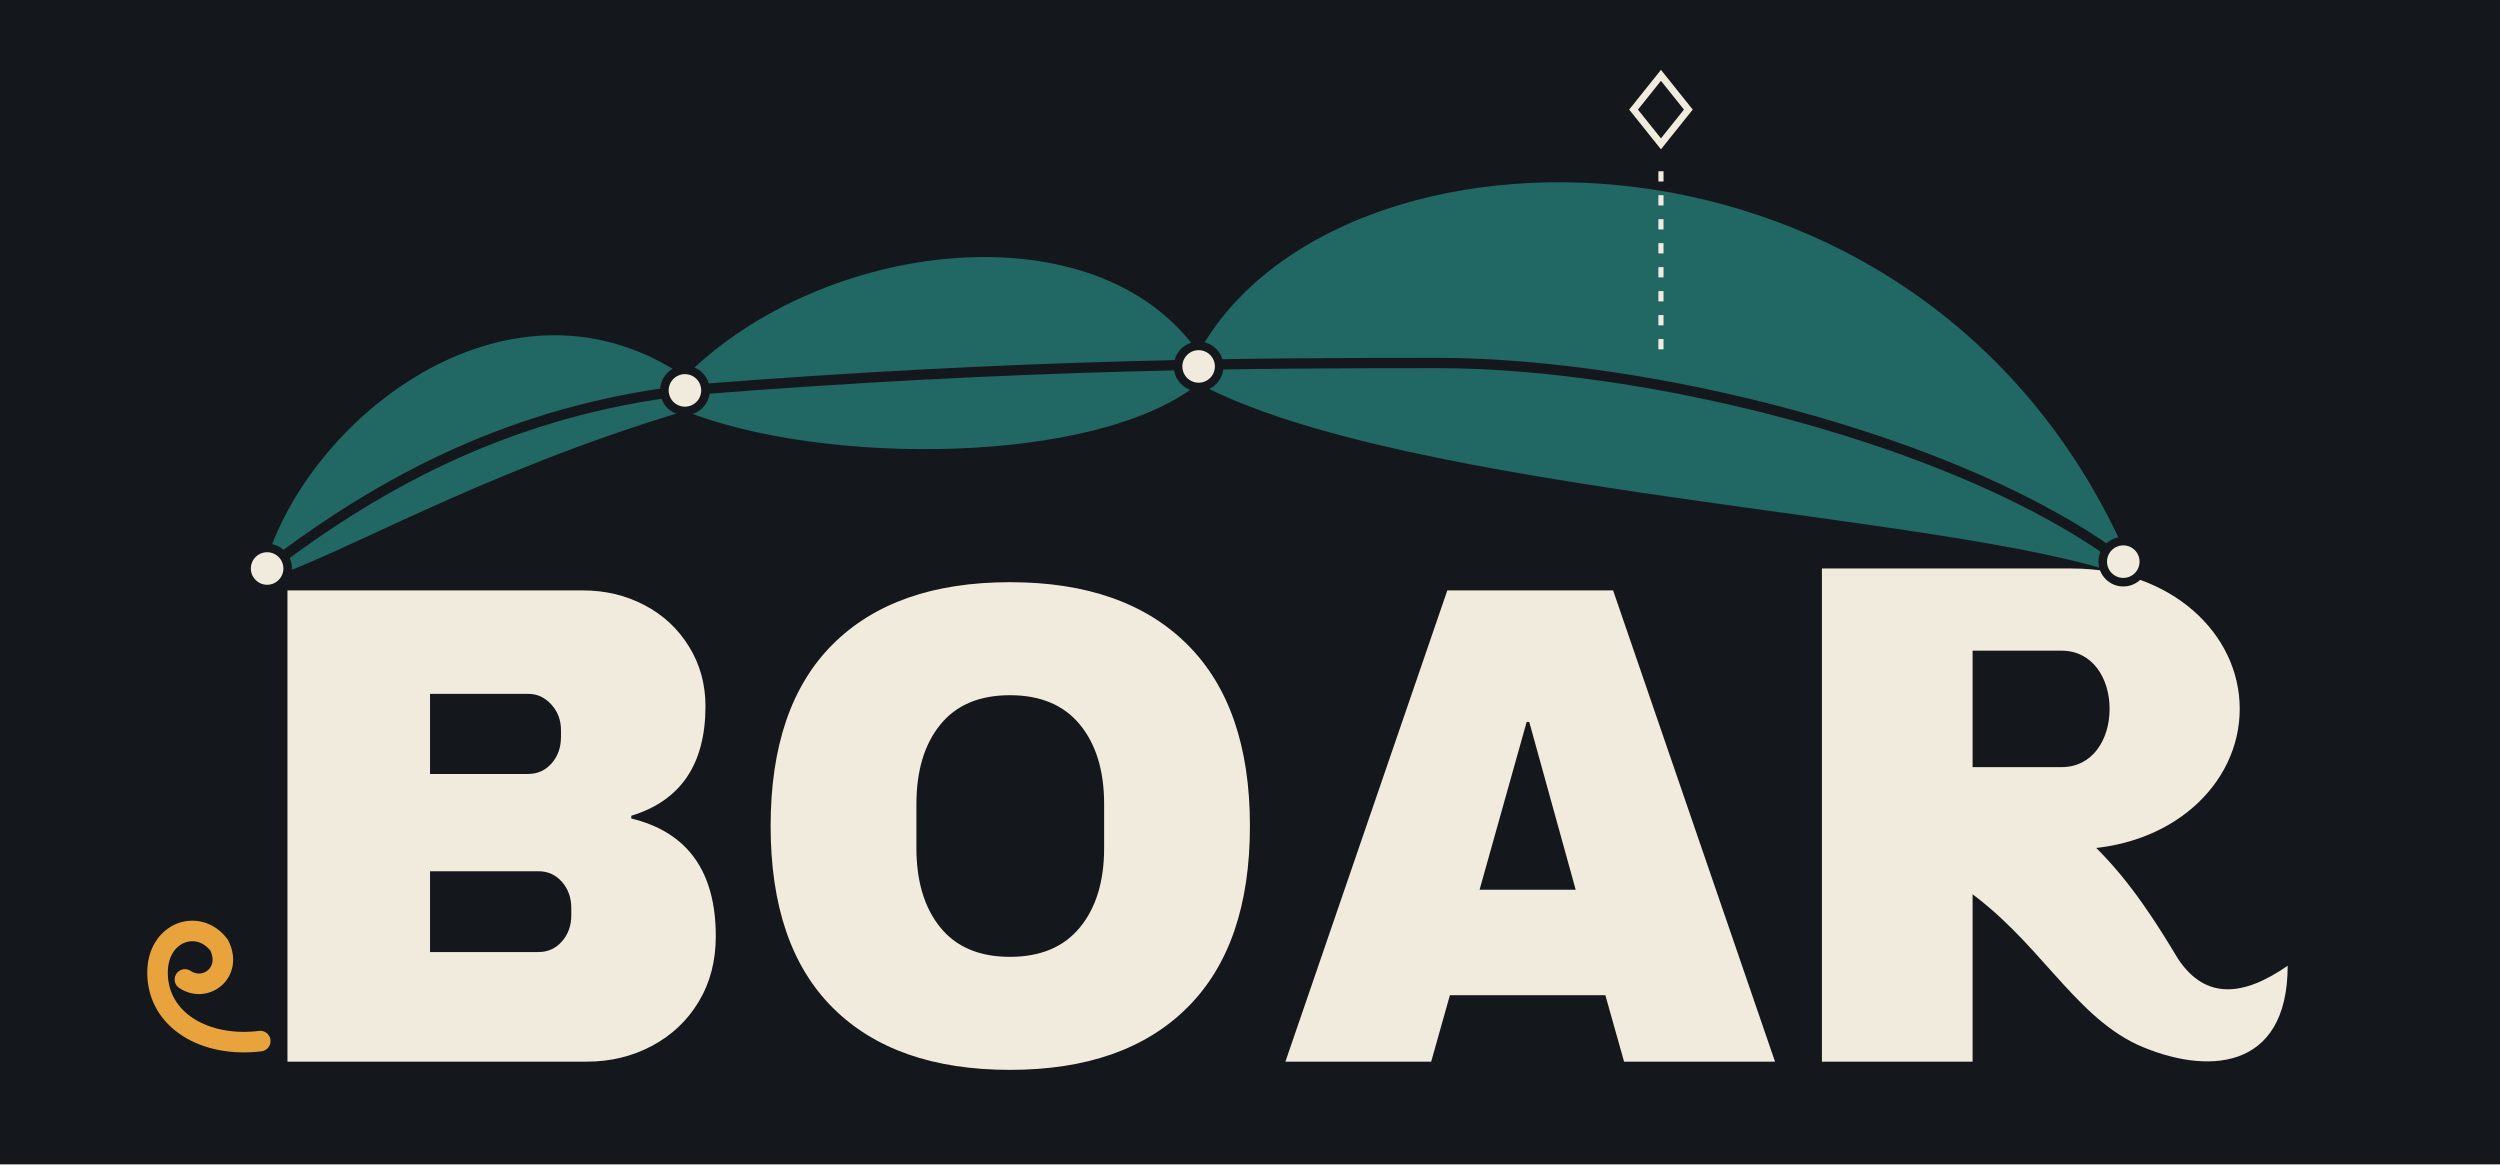
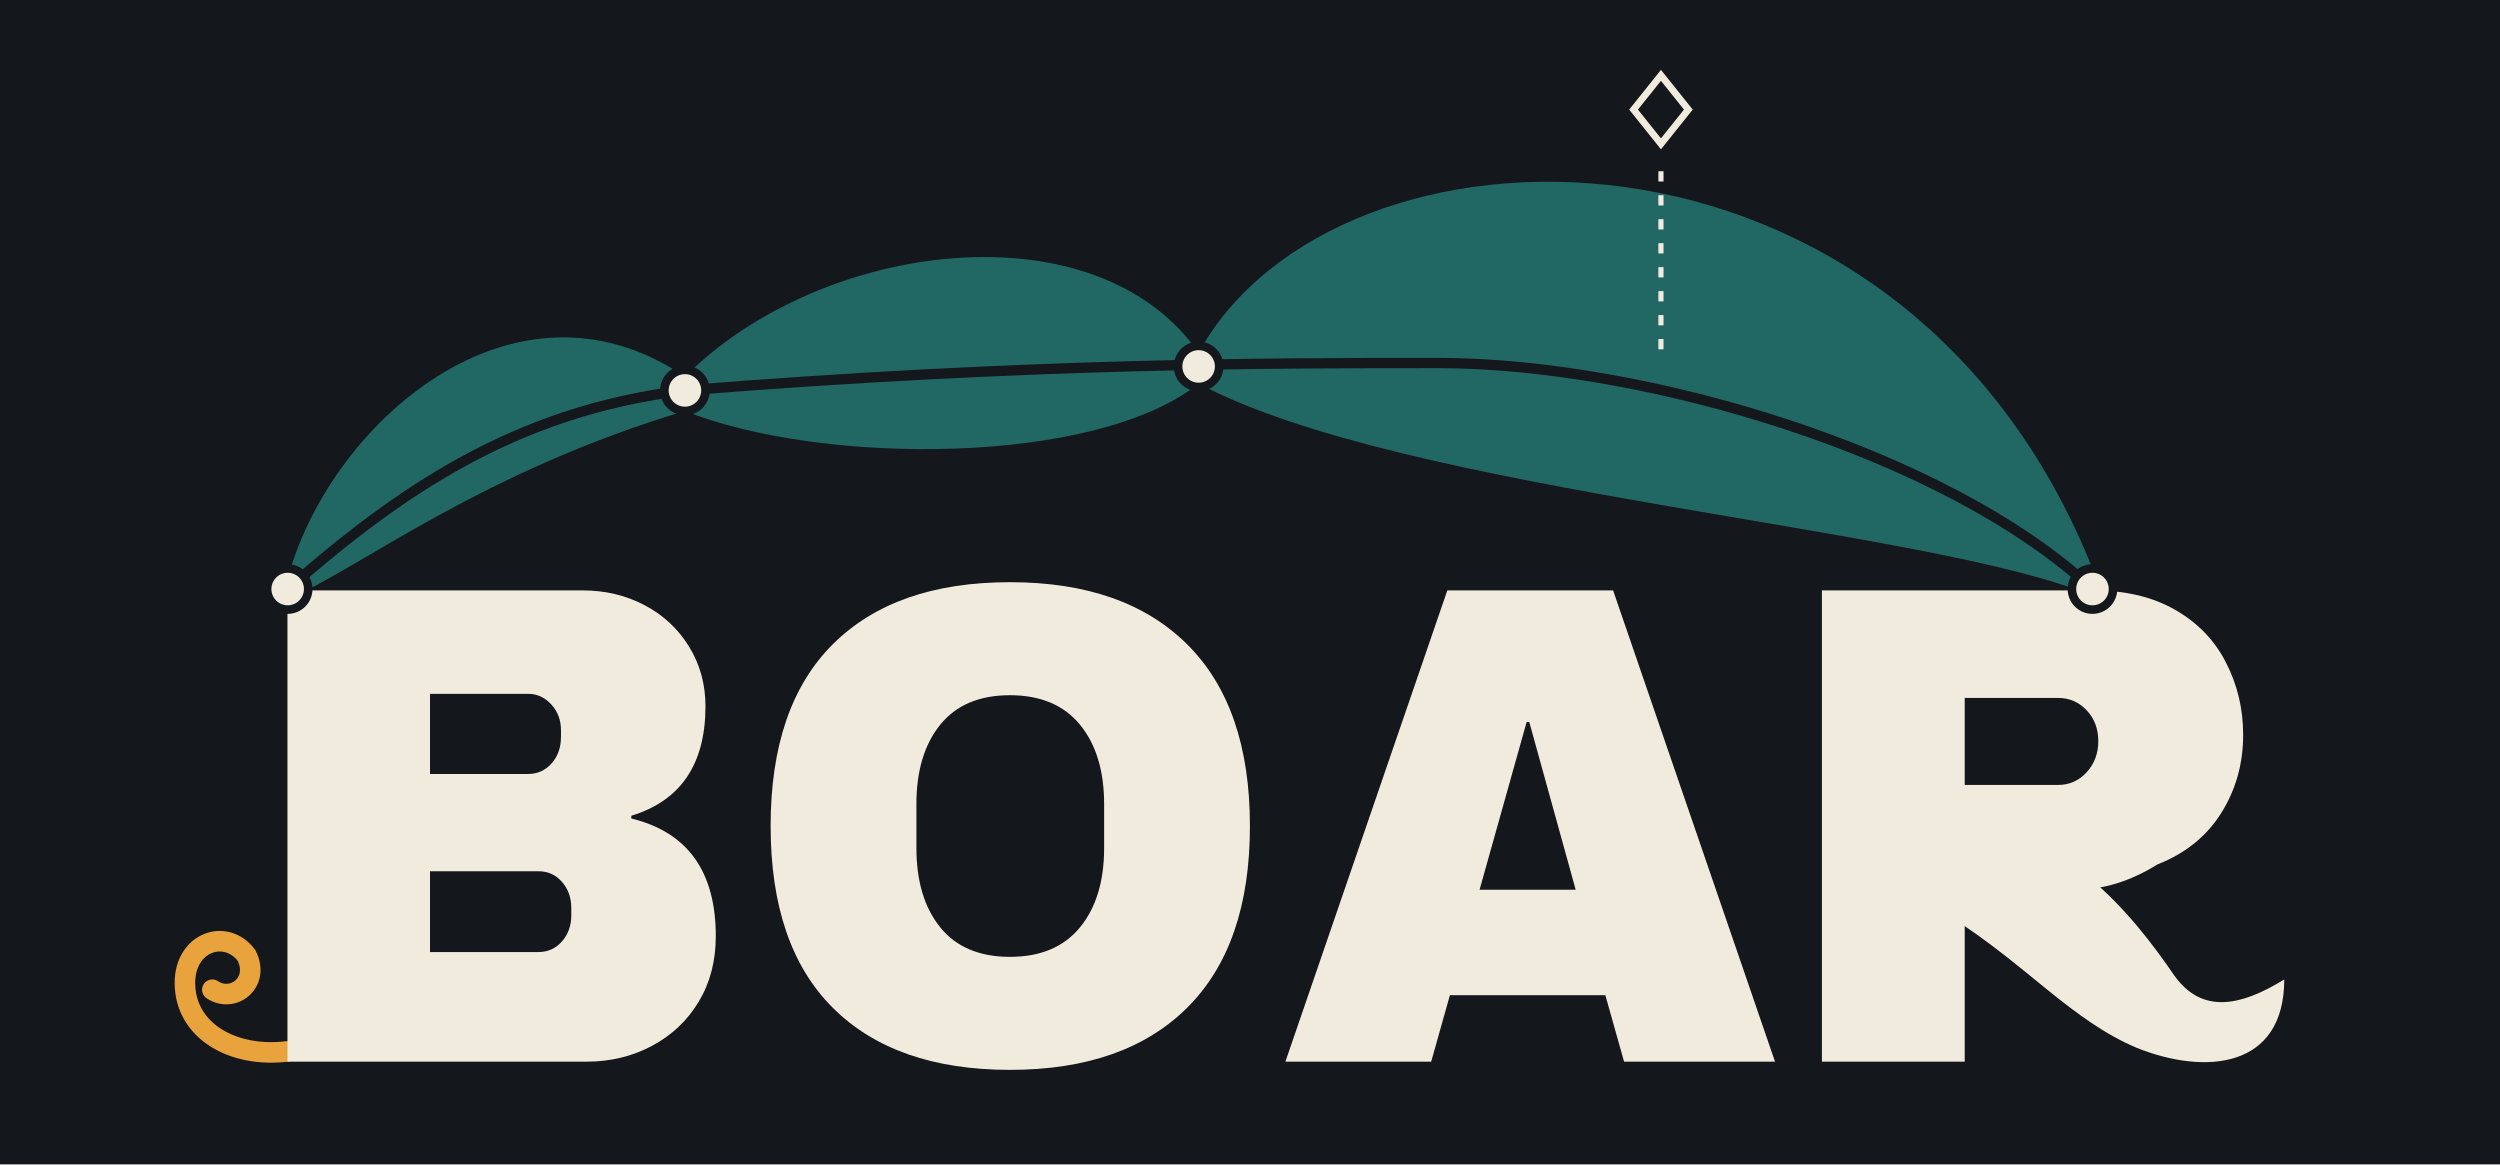
<svg xmlns="http://www.w3.org/2000/svg" viewBox="100 100 730 340" width="730" height="340" aria-label="BOAR wordmark: the R has a tusk for its leg, under a Gaussian process confidence band mane" role="img">
  <rect x="100" y="100" width="730" height="340" fill="#14171C" />
-   <path d="M176,404 C160,406 146,398 146,384 C146,372 158,368 164,376 C168,384 160,390 154,386" fill="none" stroke="#E8A33D" stroke-width="6" stroke-linecap="round" />
-   <path d="M178,263 C192,220 250,176 300,210 C340,170 420,160 450,203 C490,130 660,128 720,260 L720,268 C670,250 510,244 450,212 C420,236 340,236 300,220 C240,238 200,262 178,269 Z" fill="#2FB8AC" fill-opacity="0.5" />
+   <path d="M184,407 C168,409 154,401 154,387 C154,375 166,371 172,379 C176,387 168,393 162,389" fill="none" stroke="#E8A33D" stroke-width="6" stroke-linecap="round" />
+   <path d="M184,269 C196,224 250,176 300,210 C340,170 420,160 450,203 C490,130 655,126 711,266 L711,274 C664,254 510,244 450,212 C420,236 340,236 300,220 C240,238 205,266 184,275 Z" fill="#2FB8AC" fill-opacity="0.5" />
  <line x1="585" y1="150" x2="585" y2="204" stroke="#F1EBDD" stroke-width="1.5" stroke-dasharray="3 4" />
  <path d="M585,122 L593,132 L585,142 L577,132 Z" fill="none" stroke="#F1EBDD" stroke-width="2" />
  <path d="M305.998 306.2Q305.998 331.6 284.337 338.2V339.0Q309.012 345.0 309.012 373.4Q309.012 384.2 304.021 392.5Q299.029 400.8 290.364 405.4Q281.699 410.0 271.339 410.0H183.939V272.4H270.209Q280.004 272.4 288.198 276.7Q296.392 281.0 301.195 288.8Q305.998 296.6 305.998 306.2ZM225.567 326.0H254.198Q258.342 326.0 261.074 322.9Q263.805 319.8 263.805 315.2V313.2Q263.805 308.8 260.979 305.7Q258.154 302.6 254.198 302.6H225.567ZM225.567 378.0H257.212Q261.356 378.0 264.087 374.9Q266.819 371.8 266.819 367.2V365.2Q266.819 360.6 264.087 357.5Q261.356 354.4 257.212 354.4H225.567ZM464.977 341.2Q464.977 376.0 446.706 394.2Q428.434 412.4 394.906 412.4Q361.377 412.4 343.2 394.3Q325.023 376.2 325.023 341.2Q325.023 306.2 343.2 288.1Q361.377 270.0 394.906 270.0Q428.434 270.0 446.706 288.2Q464.977 306.4 464.977 341.2ZM367.593 334.8V347.6Q367.593 362.2 374.563 370.8Q381.532 379.4 394.906 379.4Q408.28 379.4 415.343 370.8Q422.407 362.2 422.407 347.6V334.8Q422.407 320.2 415.343 311.6Q408.28 303.0 394.906 303.0Q381.532 303.0 374.563 311.6Q367.593 320.2 367.593 334.8ZM574.228 410.0 568.765 390.6H523.37L517.907 410.0H475.337L522.616 272.4H571.026L618.305 410.0ZM532.034 359.8H560.1L546.538 310.8H545.785Z" fill="#F1EBDD" />
-   <path fill-rule="evenodd" d="M632,266 L705,266 C734,266 754,285 754,307 C754,329 734,348 705,348 L676,348 L676,410 L632,410 Z M676,290 L702,290 C711,290 716,298 716,307 C716,316 711,324 702,324 L676,324 Z" fill="#F1EBDD" />
-   <path d="M673,327 C706,332 724,360 736,380 C744,392 755,391 768,382 C768,413 744,414 724,405 C705,396 695,374 673,359 Z" fill="#F1EBDD" />
-   <path d="M178,266 C212,240 250,220 300,214 C400,206 470,206 520,206 C580,206 672,228 720,264" fill="none" stroke="#14171C" stroke-width="3" stroke-linecap="round" />
-   <circle cx="178" cy="266" r="6" fill="#F1EBDD" stroke="#14171C" stroke-width="2.5" />
+   <path fill-rule="evenodd" d="M632,410 L632,272.4 L711.3,272.4 Q725.3,272.4 735.2,278.1 Q745.1,283.8 750,293.5 Q755,303.2 755,314.6 Q755,327.2 748.6,337.4 Q742.2,347.6 730,352.4 Q718.1,359.8 706,359.8 L673.7,359.8 L673.7,410 Z M701,303.8 L673.7,303.8 L673.7,329.2 L701,329.2 Q705.9,329.2 709.3,325.5 Q712.7,321.8 712.7,316.4 Q712.7,311 709.3,307.4 Q705.9,303.8 701,303.8 Z" fill="#F1EBDD" />
+   <path d="M670,338 C703,343 722,366 735,385 C743,396 754,394 767,386 C767,412 744,414 724,406 C705,398 692,382 670,368 Z" fill="#F1EBDD" />
+   <path d="M184,272 C216,244 250,220 300,214 C400,206 470,206 520,206 C580,206 668,232 711,272" fill="none" stroke="#14171C" stroke-width="3" stroke-linecap="round" />
+   <circle cx="184" cy="272" r="6" fill="#F1EBDD" stroke="#14171C" stroke-width="2.5" />
  <circle cx="300" cy="214" r="6" fill="#F1EBDD" stroke="#14171C" stroke-width="2.5" />
  <circle cx="450" cy="207" r="6" fill="#F1EBDD" stroke="#14171C" stroke-width="2.5" />
-   <circle cx="720" cy="264" r="6" fill="#F1EBDD" stroke="#14171C" stroke-width="2.5" />
+   <circle cx="711" cy="272" r="6" fill="#F1EBDD" stroke="#14171C" stroke-width="2.5" />
</svg>
